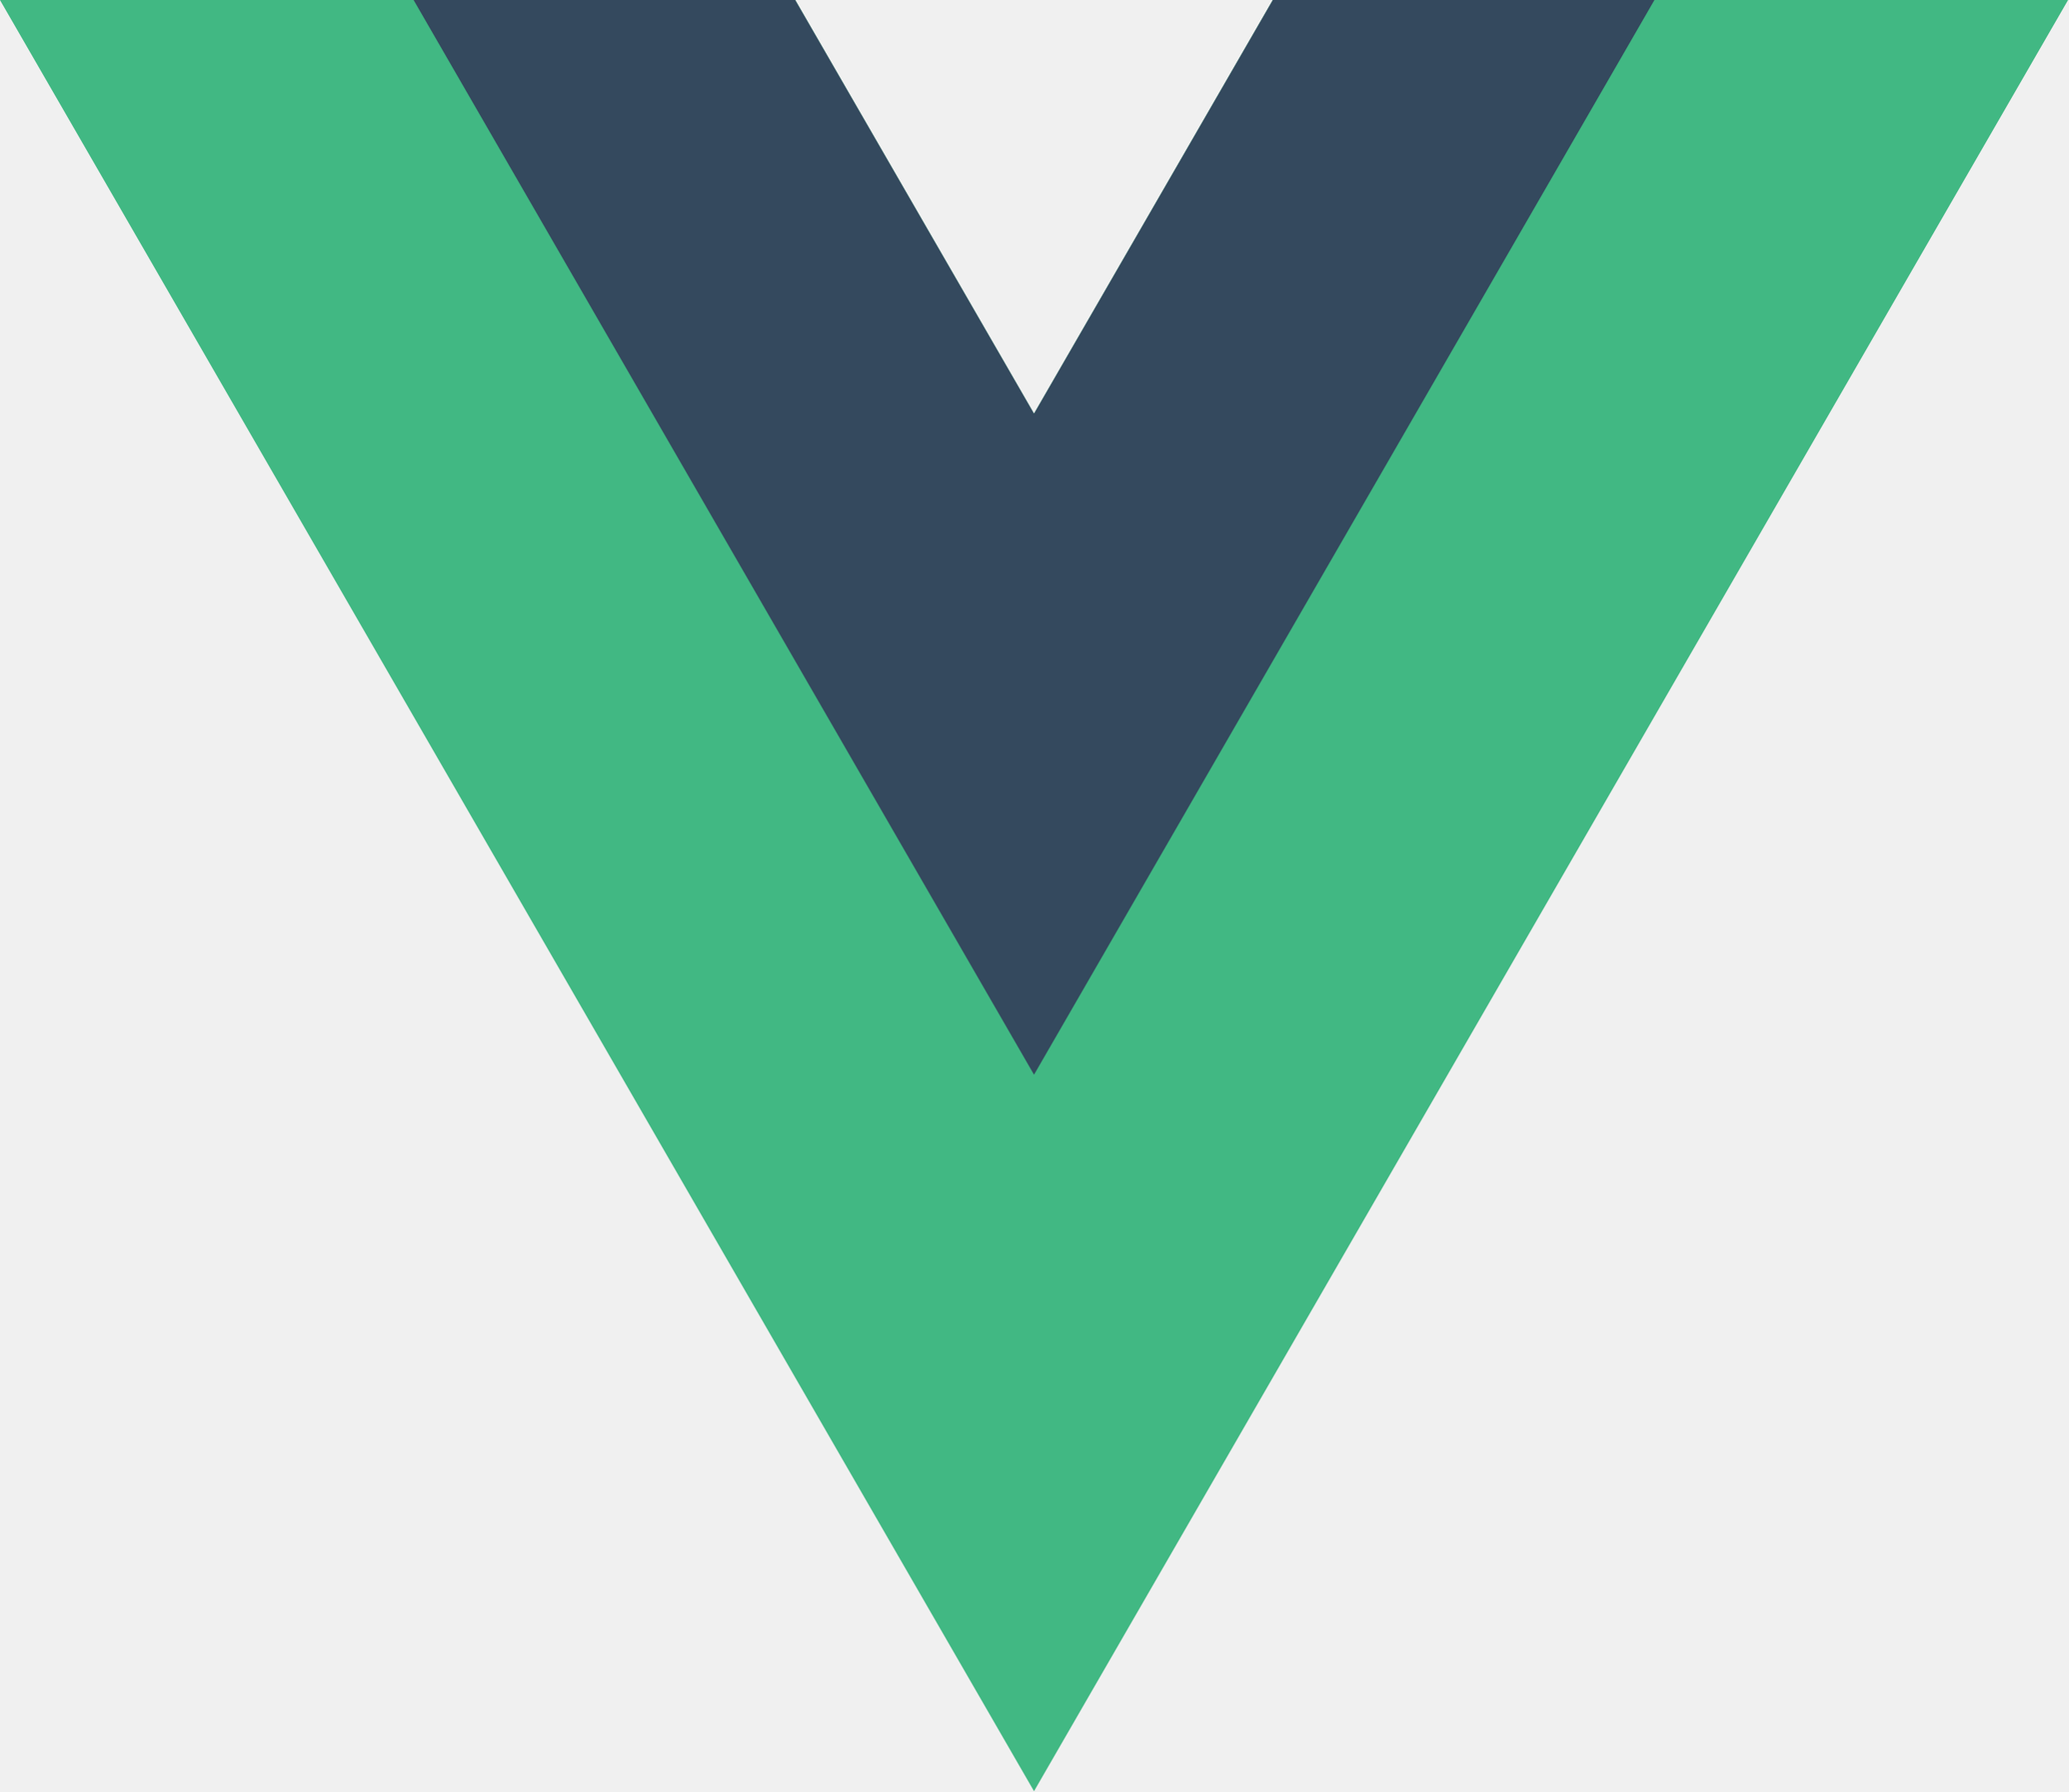
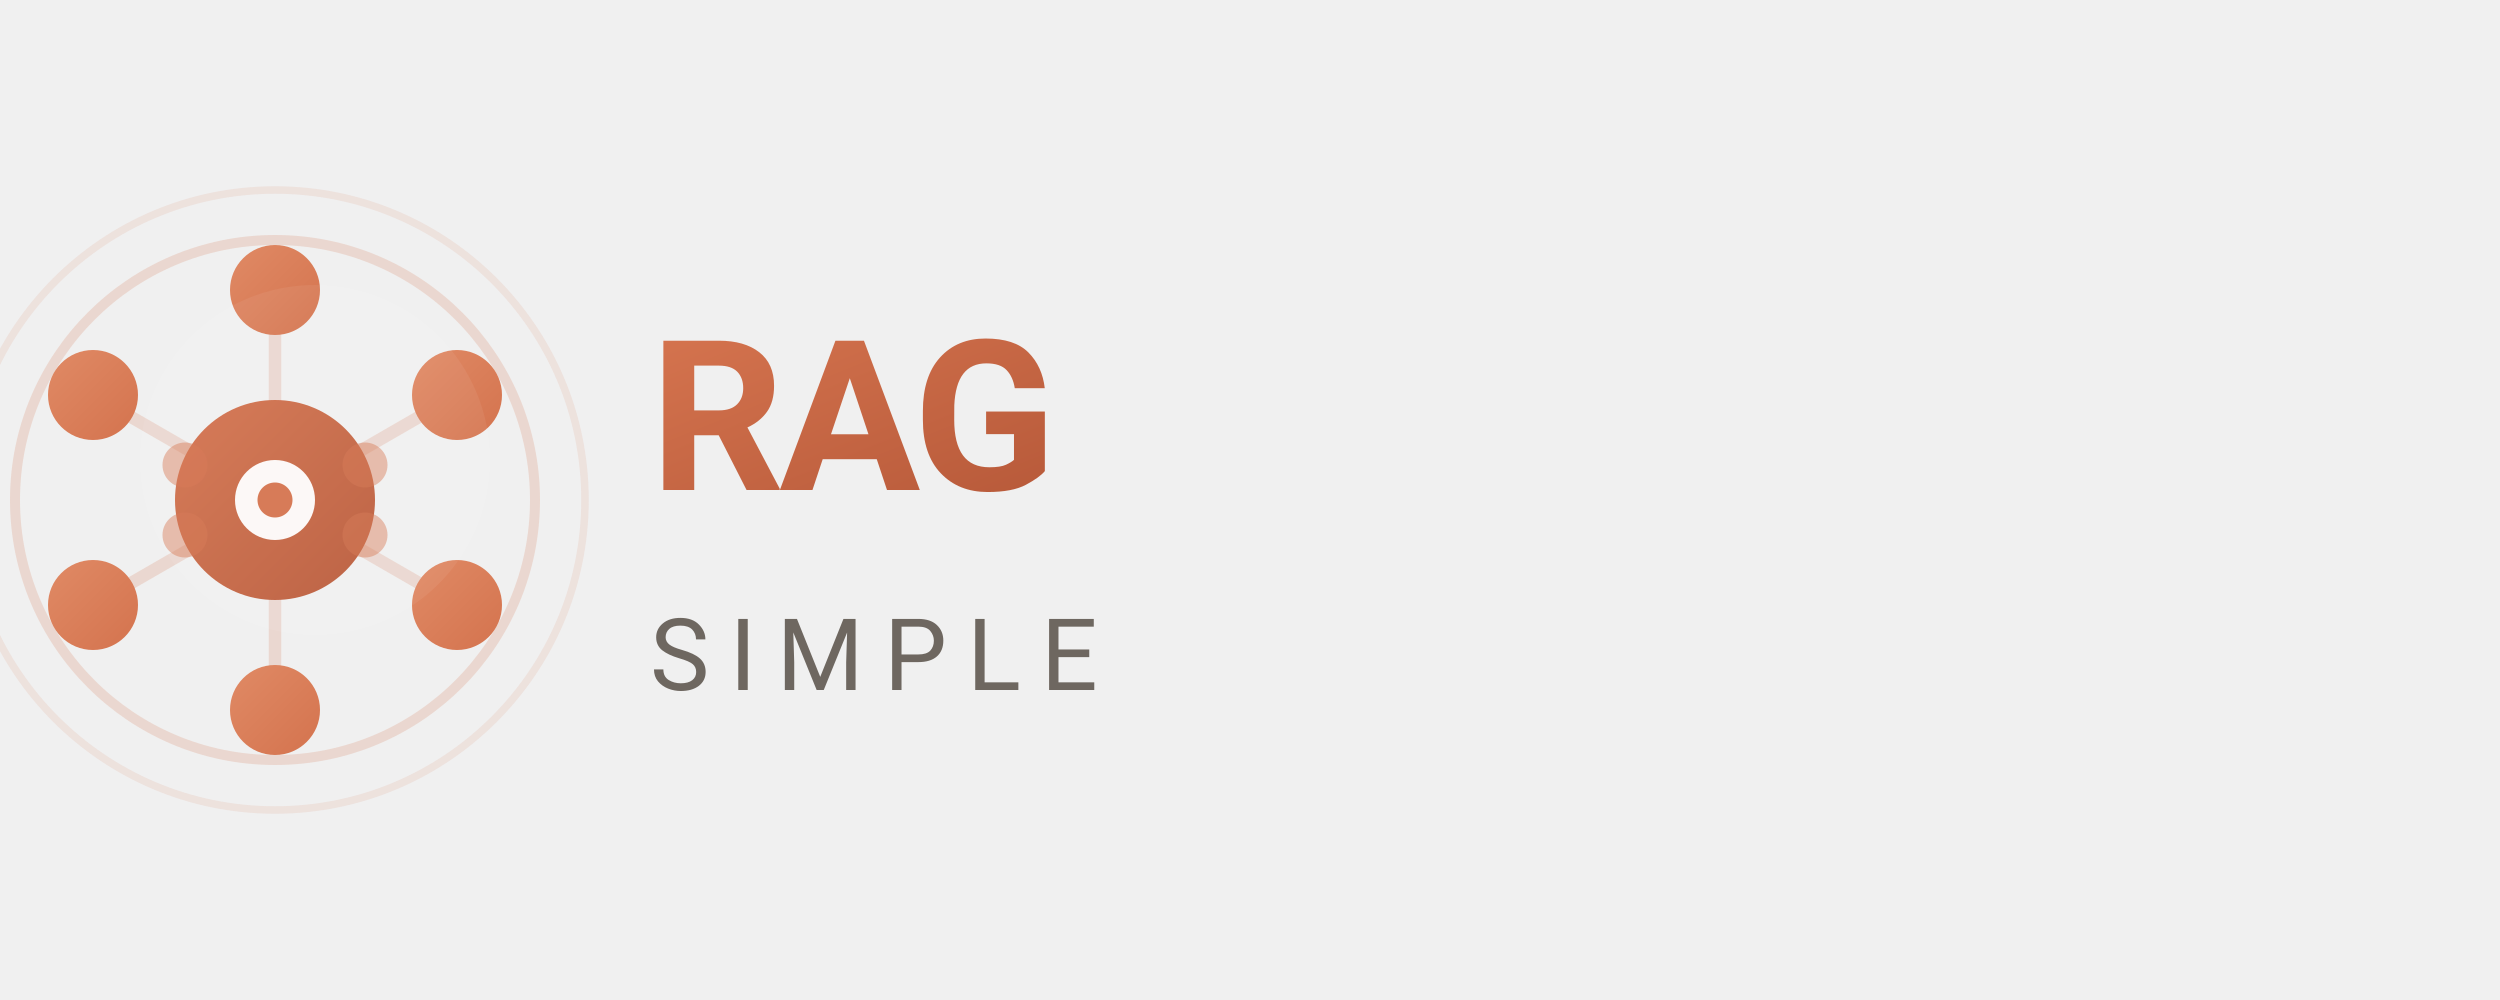
- <svg xmlns="http://www.w3.org/2000/svg" viewBox="0 0 261.76 226.69">
-   <path d="M161.096.001l-30.225 52.351L100.647.001H-.005l130.877 226.688L261.749.001z" fill="#41b883" />
-   <path d="M161.096.001l-30.225 52.351L100.647.001H52.346l78.526 136.01L209.398.001z" fill="#34495e" />
+ <svg xmlns="http://www.w3.org/2000/svg" viewBox="0 0 500 200">
+   <defs>
+     <linearGradient id="brandGrad" x1="0%" y1="0%" x2="100%" y2="100%">
+       <stop offset="0%" style="stop-color:#d4734e" />
+       <stop offset="100%" style="stop-color:#b85a3a" />
+     </linearGradient>
+     <linearGradient id="nodeGrad" x1="0%" y1="0%" x2="100%" y2="100%">
+       <stop offset="0%" style="stop-color:#e08a65" />
+       <stop offset="100%" style="stop-color:#d4734e" />
+     </linearGradient>
+   </defs>
+   <g transform="translate(55, 100)">
+     <circle cx="0" cy="0" r="62" fill="none" stroke="#d4734e" stroke-width="1.5" opacity="0.12" />
+     <circle cx="0" cy="0" r="52" fill="none" stroke="#d4734e" stroke-width="2" opacity="0.2" />
+     <line x1="0" y1="-42" x2="0" y2="42" stroke="#d4734e" stroke-width="2.5" opacity="0.2" />
+     <line x1="-36.4" y1="-21" x2="36.4" y2="21" stroke="#d4734e" stroke-width="2.5" opacity="0.2" />
+     <line x1="-36.4" y1="21" x2="36.4" y2="-21" stroke="#d4734e" stroke-width="2.5" opacity="0.2" />
+     <circle cx="0" cy="0" r="20" fill="url(#brandGrad)" />
+     <circle cx="0" cy="0" r="8" fill="#fff" opacity="0.95" />
+     <circle cx="0" cy="0" r="3.5" fill="#d4734e" />
+     <circle cx="0" cy="-42" r="9" fill="url(#nodeGrad)" />
+     <circle cx="36.4" cy="-21" r="9" fill="url(#nodeGrad)" />
+     <circle cx="36.4" cy="21" r="9" fill="url(#nodeGrad)" />
+     <circle cx="0" cy="42" r="9" fill="url(#nodeGrad)" />
+     <circle cx="-36.4" cy="21" r="9" fill="url(#nodeGrad)" />
+     <circle cx="-36.4" cy="-21" r="9" fill="url(#nodeGrad)" />
+     <circle cx="-18" cy="-7" r="4.5" fill="#d4734e" opacity="0.45" />
+     <circle cx="18" cy="-7" r="4.5" fill="#d4734e" opacity="0.45" />
+     <circle cx="-18" cy="7" r="4.5" fill="#d4734e" opacity="0.45" />
+     <circle cx="18" cy="7" r="4.5" fill="#d4734e" opacity="0.45" />
+     <circle cx="8" cy="-8" r="35" fill="#fff" opacity="0.06" />
+   </g>
+   <text x="130" y="98" font-family="-apple-system, BlinkMacSystemFont, 'Segoe UI', Roboto, system-ui, sans-serif" font-size="42" font-weight="700" fill="url(#brandGrad)" letter-spacing="-1">RAG</text>
+   <text x="130" y="138" font-family="-apple-system, BlinkMacSystemFont, 'Segoe UI', Roboto, system-ui, sans-serif" font-size="20" font-weight="400" fill="#6e6760" letter-spacing="4">SIMPLE</text>
</svg>
